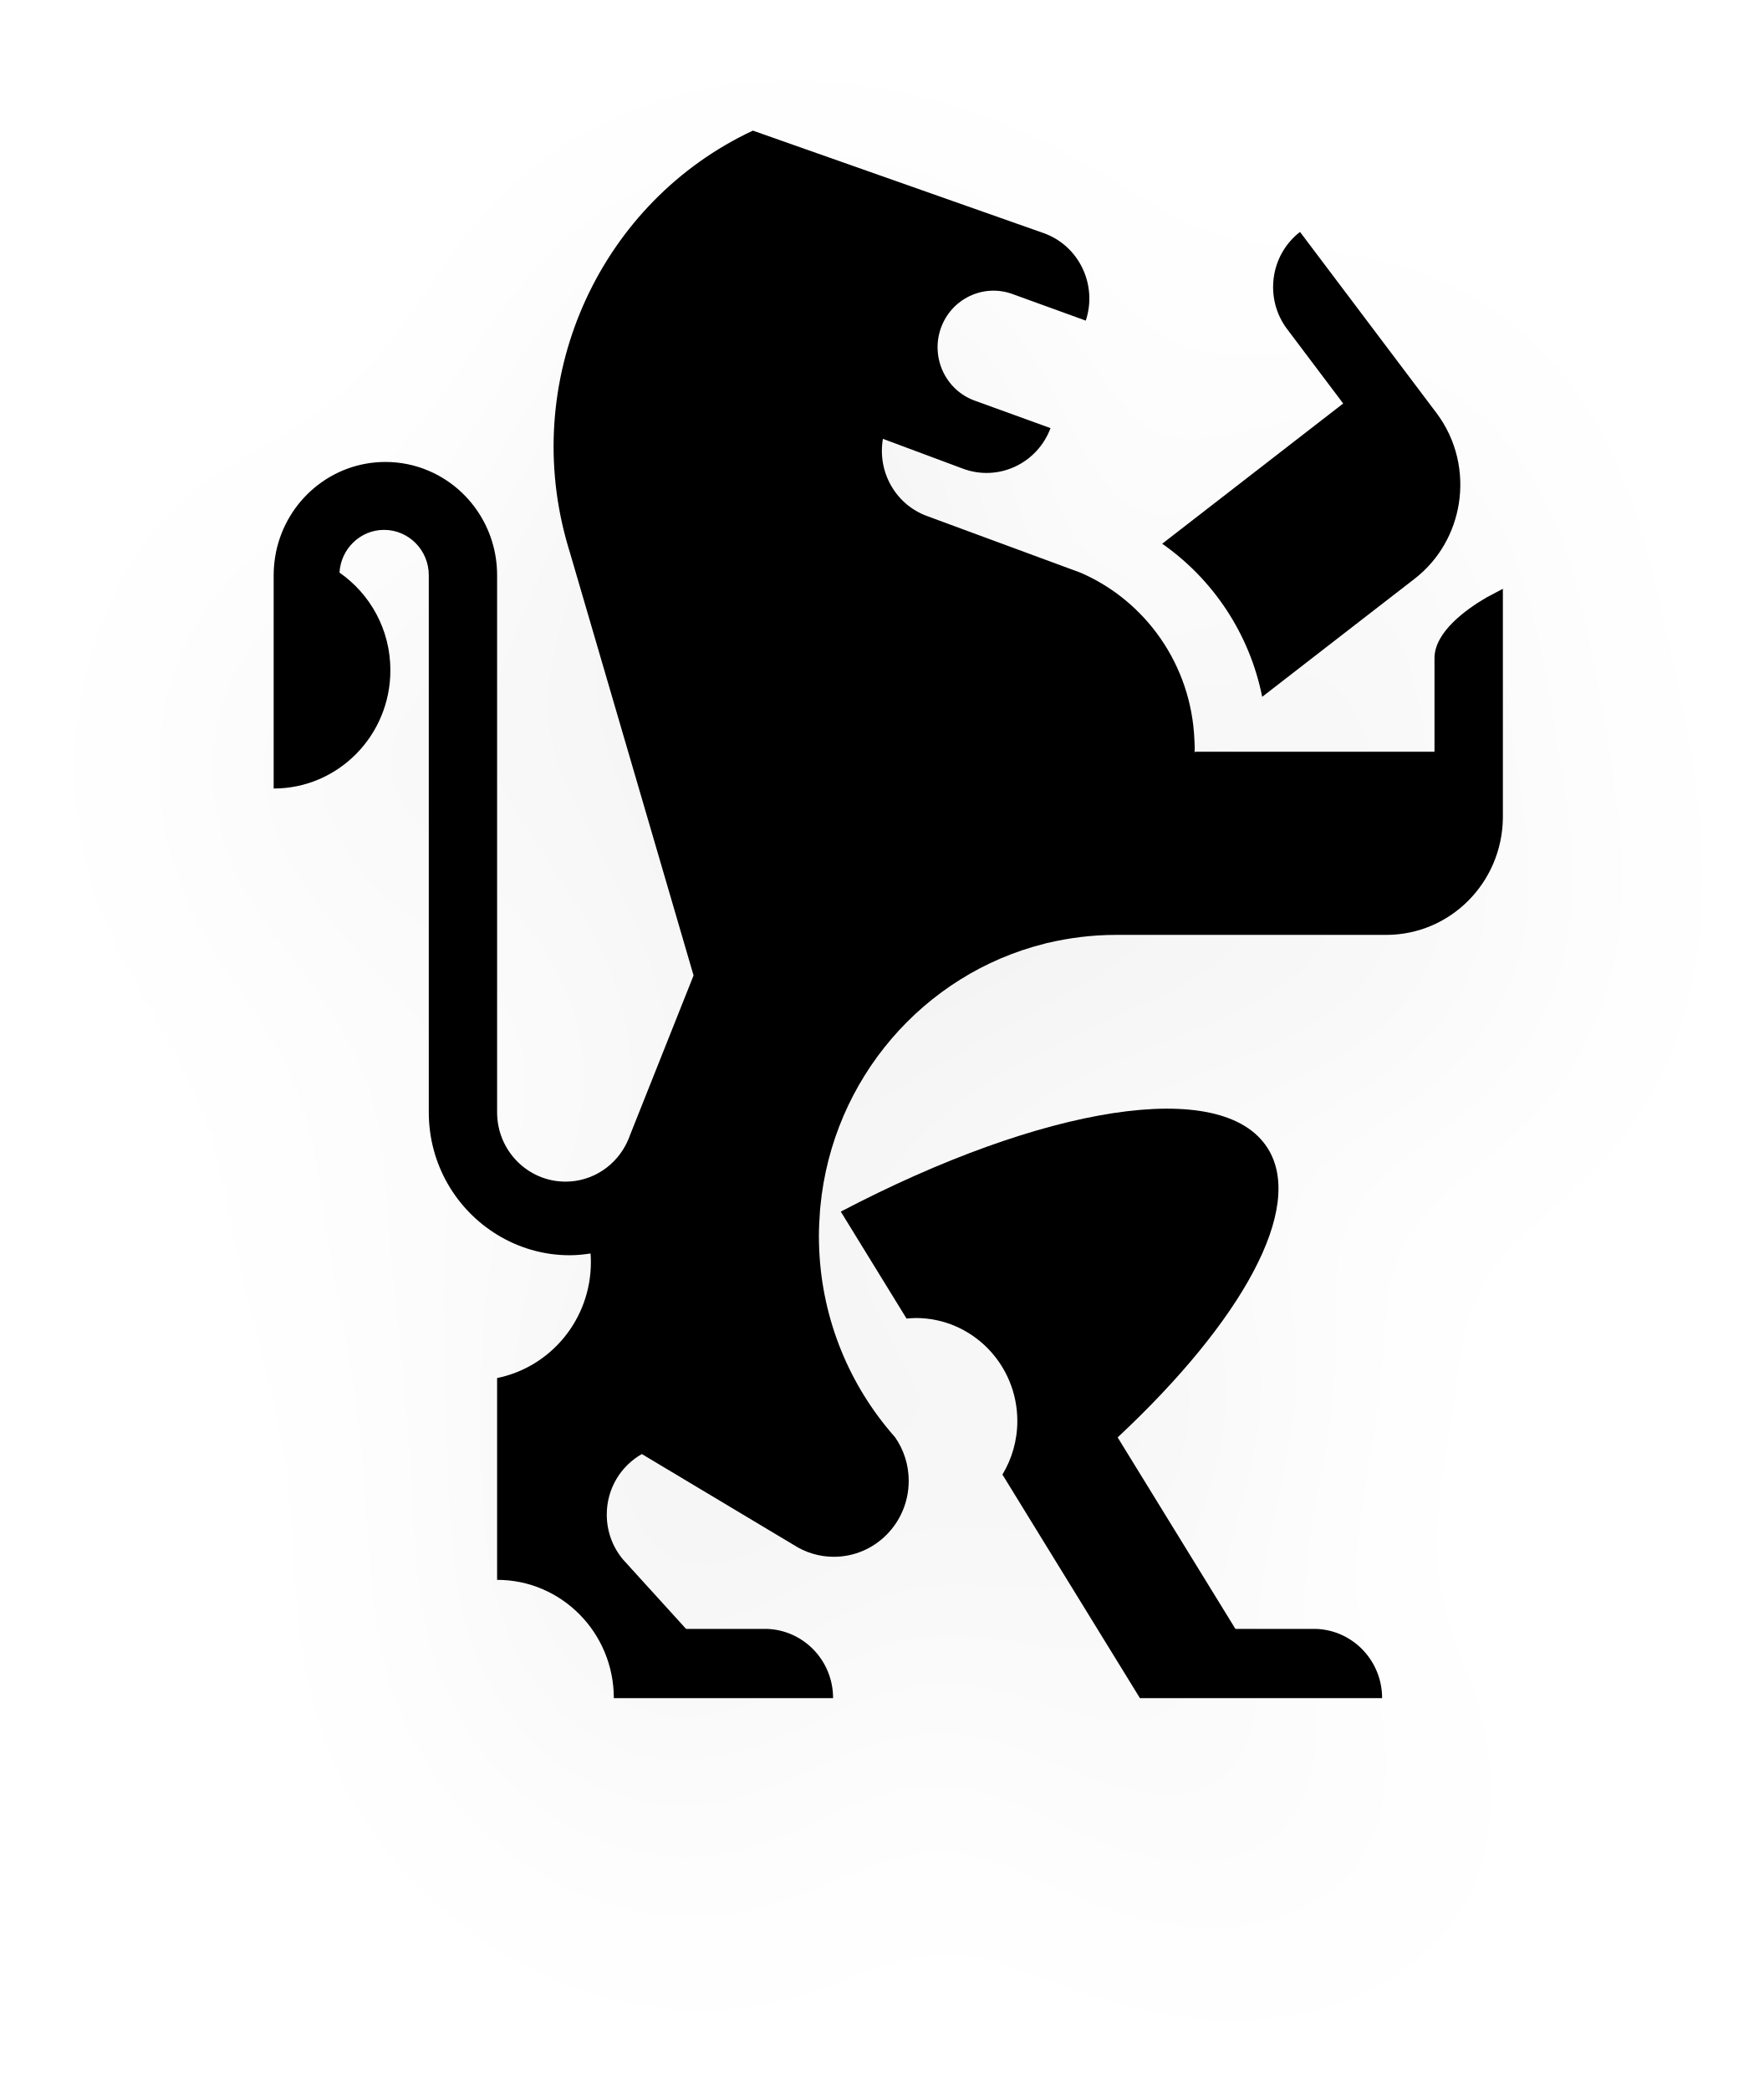
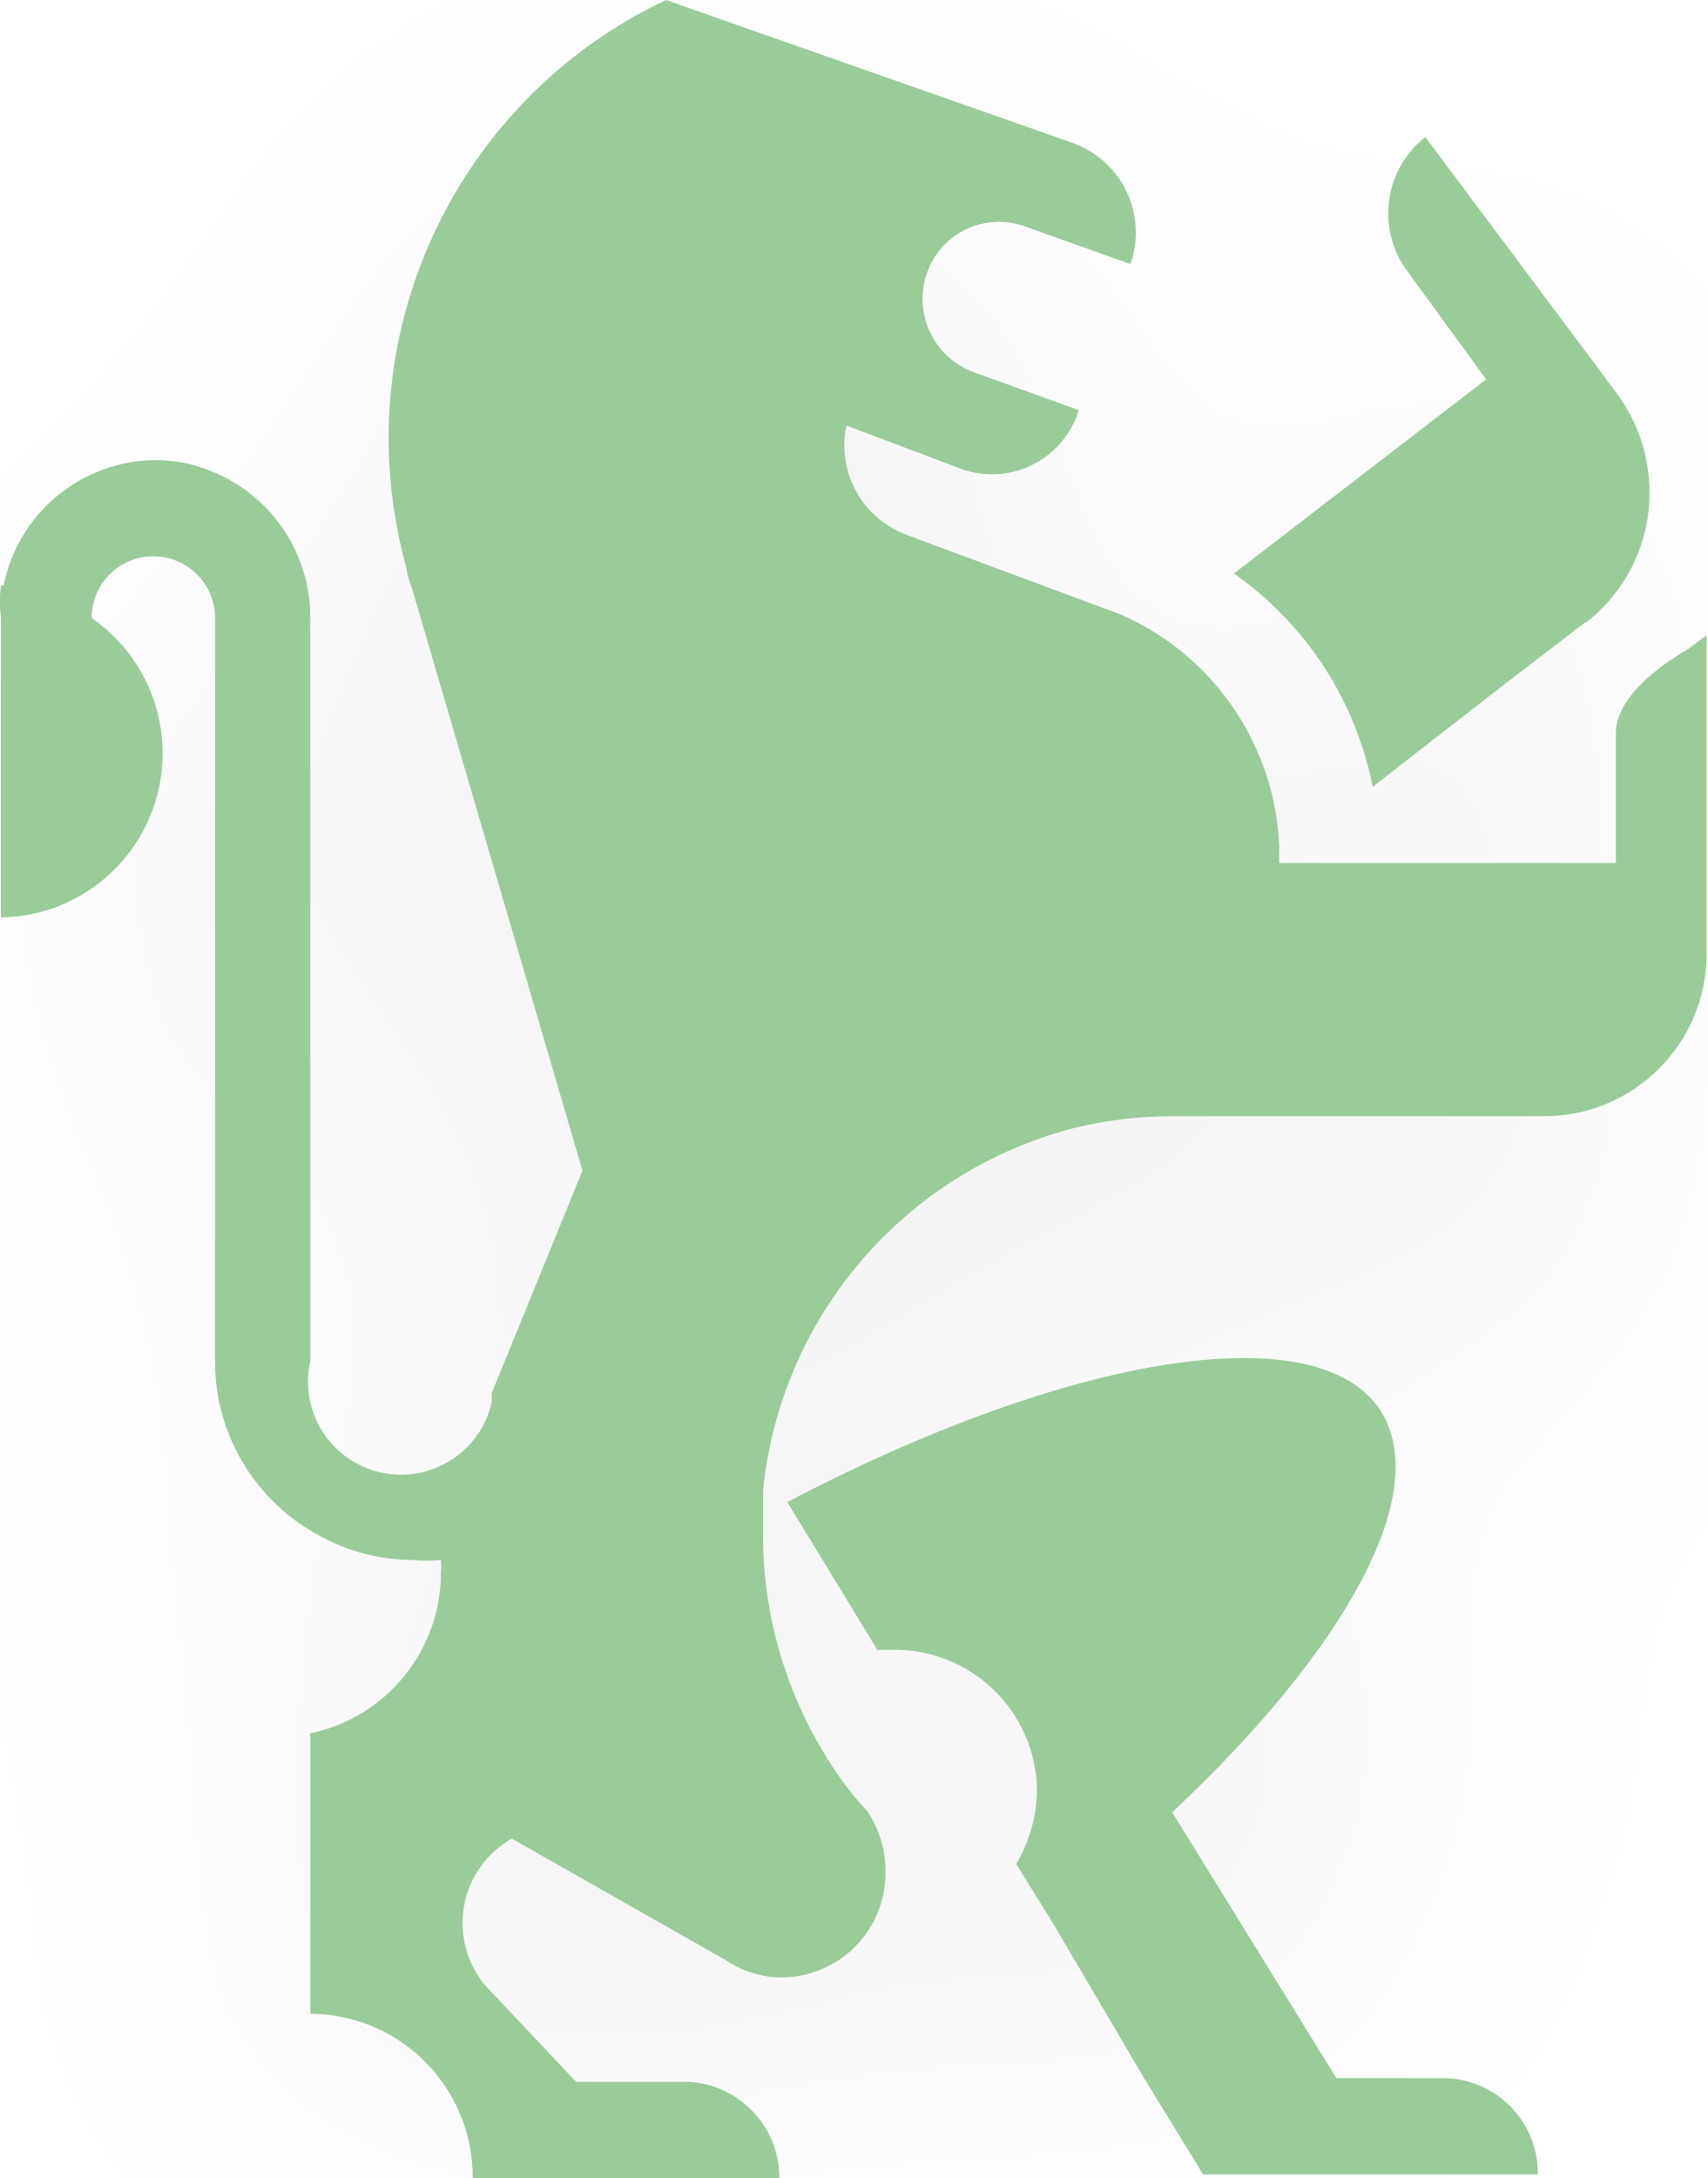
- <svg xmlns="http://www.w3.org/2000/svg" width="27px" height="32px" viewBox="0 0 27 32" version="1.1">
+ <svg xmlns="http://www.w3.org/2000/svg" id="Layer_1" data-name="Layer 1" viewBox="0 0 18.82 24">
  <defs>
-     <filter x="-50%" y="-50%" width="200%" height="200%" filterUnits="objectBoundingBox" id="filter-1">
-       <feOffset dx="0" dy="2" in="SourceAlpha" result="shadowOffsetOuter1" />
-       <feGaussianBlur stdDeviation="2" in="shadowOffsetOuter1" result="shadowBlurOuter1" />
-       <feColorMatrix values="0 0 0 0 0   0 0 0 0 0   0 0 0 0 0  0 0 0 0.05 0" type="matrix" in="shadowBlurOuter1" result="shadowMatrixOuter1" />
+     <style>.cls-1{filter:url(#filter-1);}.cls-2{fill:#9c9;}</style>
+     <filter id="filter-1" x="-54.19" y="-52" width="200" height="200" name="filter-1">
+       <feOffset result="shadowOffsetOuter1" dy="2" in="SourceAlpha" />
+       <feGaussianBlur result="shadowBlurOuter1" stdDeviation="2" in="shadowOffsetOuter1" />
+       <feColorMatrix result="shadowMatrixOuter1" values="0 0 0 0 0 0 0 0 0 0 0 0 0 0 0 0 0 0 0.05 0" in="shadowBlurOuter1" />
      <feMerge>
        <feMergeNode in="shadowMatrixOuter1" />
        <feMergeNode in="SourceGraphic" />
      </feMerge>
    </filter>
  </defs>
-   <g id="OPt-2" stroke="none" stroke-width="1" fill="none" fill-rule="evenodd">
-     <g id="prog2_pro3_Mobile-Portrait_opt2-Copy-2" transform="translate(-10, -15)" fill="#000000">
+   <g id="OPt-2">
+     <g id="prog2_pro3_Mobile-Portrait_opt2-Copy-2" data-name="prog2 pro3 Mobile-Portrait opt2-Copy-2">
      <g id="nav">
-         <g id="Group-6" filter="url(#filter-1)">
-           <g id="ic_home" transform="translate(14, 17)">
-             <g id="Group" transform="translate(9.6, 12) scale(-1, 1) translate(-9.6, -12) ">
-               <path d="M1.542,6.862 L2.436,7.554 L3.875,8.669 C4.069,7.7 4.63,6.867 5.406,6.325 L2.635,4.178 L3.493,3.039 C3.844,2.573 3.756,1.907 3.296,1.551 L1.207,4.323 C0.898,4.733 0.79,5.235 0.864,5.708 C0.934,6.15 1.163,6.568 1.542,6.862 L1.542,6.862 Z" id="Shape" />
-               <path d="M10.327,16.551 C7.236,14.931 4.483,14.473 3.788,15.585 C3.218,16.499 4.188,18.233 6.088,20.008 L4.285,22.94 L3.057,22.94 C2.492,22.956 2.039,23.424 2.039,24 L3.633,24 L5.747,24 L6.399,22.94 L7.444,21.241 L7.852,20.577 C7.708,20.338 7.624,20.057 7.624,19.757 C7.624,18.886 8.321,18.18 9.18,18.18 C9.227,18.18 9.274,18.185 9.32,18.189 L10.327,16.551 L10.327,16.551 Z" id="Shape" />
-               <path d="M18.974,6.453 C18.812,5.665 18.124,5.073 17.299,5.073 C17.064,5.073 16.839,5.121 16.635,5.209 C16.021,5.471 15.589,6.088 15.589,6.807 L15.589,15.031 C15.589,15.617 15.12,16.092 14.542,16.092 C14.121,16.092 13.759,15.84 13.593,15.476 C13.578,15.444 13.565,15.411 13.553,15.377 L12.581,12.935 L14.468,6.481 C14.469,6.477 14.471,6.472 14.472,6.468 C14.495,6.396 14.515,6.323 14.535,6.251 C15.222,3.722 13.986,1.082 11.673,0 L7.23,1.566 C6.684,1.755 6.393,2.356 6.576,2.909 L7.701,2.501 C8.146,2.34 8.636,2.575 8.795,3.025 C8.954,3.476 8.722,3.973 8.277,4.134 L7.116,4.555 C7.319,5.099 7.916,5.377 8.456,5.176 L9.682,4.719 C9.769,5.22 9.492,5.725 9.004,5.902 L6.655,6.769 C5.664,7.198 4.961,8.176 4.913,9.325 C4.911,9.367 4.908,9.409 4.908,9.452 C4.908,9.478 4.911,9.504 4.911,9.53 C4.907,9.518 4.904,9.51 4.904,9.51 L1.237,9.51 L1.237,8.076 C1.237,7.676 0.749,7.327 0.439,7.147 L0.19,7.015 L0.19,10.528 C0.204,11.517 0.997,12.314 1.976,12.314 L6.111,12.314 C6.478,12.314 6.834,12.359 7.175,12.441 C7.158,12.437 7.142,12.431 7.125,12.426 C7.143,12.432 7.161,12.437 7.179,12.441 C7.19,12.444 7.2,12.447 7.211,12.45 C9.054,12.912 10.454,14.514 10.64,16.477 C10.644,16.511 10.646,16.545 10.648,16.58 C10.656,16.694 10.662,16.808 10.662,16.924 C10.662,18.028 10.278,19.042 9.639,19.836 C9.593,19.894 9.544,19.951 9.495,20.007 C9.364,20.196 9.287,20.425 9.287,20.673 C9.287,21.315 9.8,21.836 10.434,21.836 C10.661,21.836 10.873,21.768 11.052,21.652 L13.373,20.263 C13.694,20.445 13.91,20.791 13.91,21.19 C13.91,21.453 13.816,21.694 13.659,21.88 L12.696,22.94 L11.52,22.94 L11.52,22.94 L11.463,22.94 C10.898,22.956 10.445,23.424 10.445,24 L12.538,24 L12.538,24 L13.802,24 C13.802,23 14.602,22.189 15.589,22.189 L15.589,19.099 C14.77,18.934 14.153,18.202 14.153,17.323 C14.153,17.279 14.155,17.236 14.158,17.192 C14.263,17.208 14.369,17.219 14.478,17.219 C14.885,17.219 15.264,17.103 15.589,16.904 C16.215,16.521 16.635,15.827 16.635,15.031 L16.635,6.807 C16.635,6.424 16.942,6.113 17.32,6.113 C17.684,6.113 17.981,6.403 18.002,6.767 C17.532,7.094 17.223,7.641 17.223,8.262 C17.223,9.263 18.023,10.073 19.01,10.073 L19.01,6.807 C19.01,6.686 18.997,6.567 18.974,6.453 L18.974,6.453 Z" id="Shape" />
+         <g class="cls-1">
+           <g id="ic_home" data-name="ic home">
+             <g id="Group">
+               <path id="Shape" class="cls-2" d="M21.66,8.86l-.9.69-1.44,1.12a3.76,3.76,0,0,0-1.53-2.35l2.78-2.14L19.71,5a1.07,1.07,0,0,1,.19-1.49L22,6.32a1.85,1.85,0,0,1,.35,1.39,1.8,1.8,0,0,1-.68,1.15Z" transform="translate(-4.19 -2)" />
+               <path id="Shape-2" data-name="Shape" class="cls-2" d="M12.87,18.55c3.09-1.62,5.85-2.08,6.54-1,.57.91-.4,2.64-2.3,4.42l1.81,2.93h1.22a1.05,1.05,0,0,1,1,1.06H17.45l-.65-1.06-1-1.7-.41-.66a1.63,1.63,0,0,0,.23-.82A1.57,1.57,0,0,0,14,20.18h-.14l-1-1.64Z" transform="translate(-4.19 -2)" />
+               <path id="Shape-3" data-name="Shape" class="cls-2" d="M4.23,8.45A1.72,1.72,0,0,1,5.9,7.07a1.59,1.59,0,0,1,.66.14,1.73,1.73,0,0,1,1.05,1.6V17a1,1,0,0,0,2,.45,1,1,0,0,1,0-.1l1-2.45L8.73,8.48h0a.9.9,0,0,1-.06-.22A5.34,5.34,0,0,1,11.53,2L16,3.57a1.05,1.05,0,0,1,.65,1.34L15.5,4.5A.84.84,0,0,0,14.41,5a.86.86,0,0,0,.51,1.1l1.16.42a1,1,0,0,1-1.34.63l-1.22-.46A1.05,1.05,0,0,0,14.2,7.9l2.34.87a2.92,2.92,0,0,1,1.75,2.56v.18H22V10.08c0-.4.49-.75.8-.93L23,9v3.52a1.79,1.79,0,0,1-1.79,1.78H17.09a4.59,4.59,0,0,0-1.06.13h0a4.6,4.6,0,0,0-3.43,4s0,.07,0,.1,0,.23,0,.34a4.64,4.64,0,0,0,1,2.92l.15.17a1.17,1.17,0,0,1,.2.66,1.15,1.15,0,0,1-1.14,1.17,1.11,1.11,0,0,1-.62-.19L9.83,22.26a1.07,1.07,0,0,0-.29,1.62l1,1.06h1.24a1.06,1.06,0,0,1,1,1.06H9.4a1.8,1.8,0,0,0-1.79-1.81V21.1a1.81,1.81,0,0,0,1.44-1.78.62.62,0,0,0,0-.13,1.66,1.66,0,0,1-.32,0,2.14,2.14,0,0,1-1.11-.32A2.17,2.17,0,0,1,6.56,17V8.81a.68.68,0,0,0-1.36,0,1.81,1.81,0,0,1-1,3.3V8.81a1.47,1.47,0,0,1,0-.36Z" transform="translate(-4.19 -2)" />
            </g>
          </g>
        </g>
      </g>
    </g>
  </g>
</svg>
